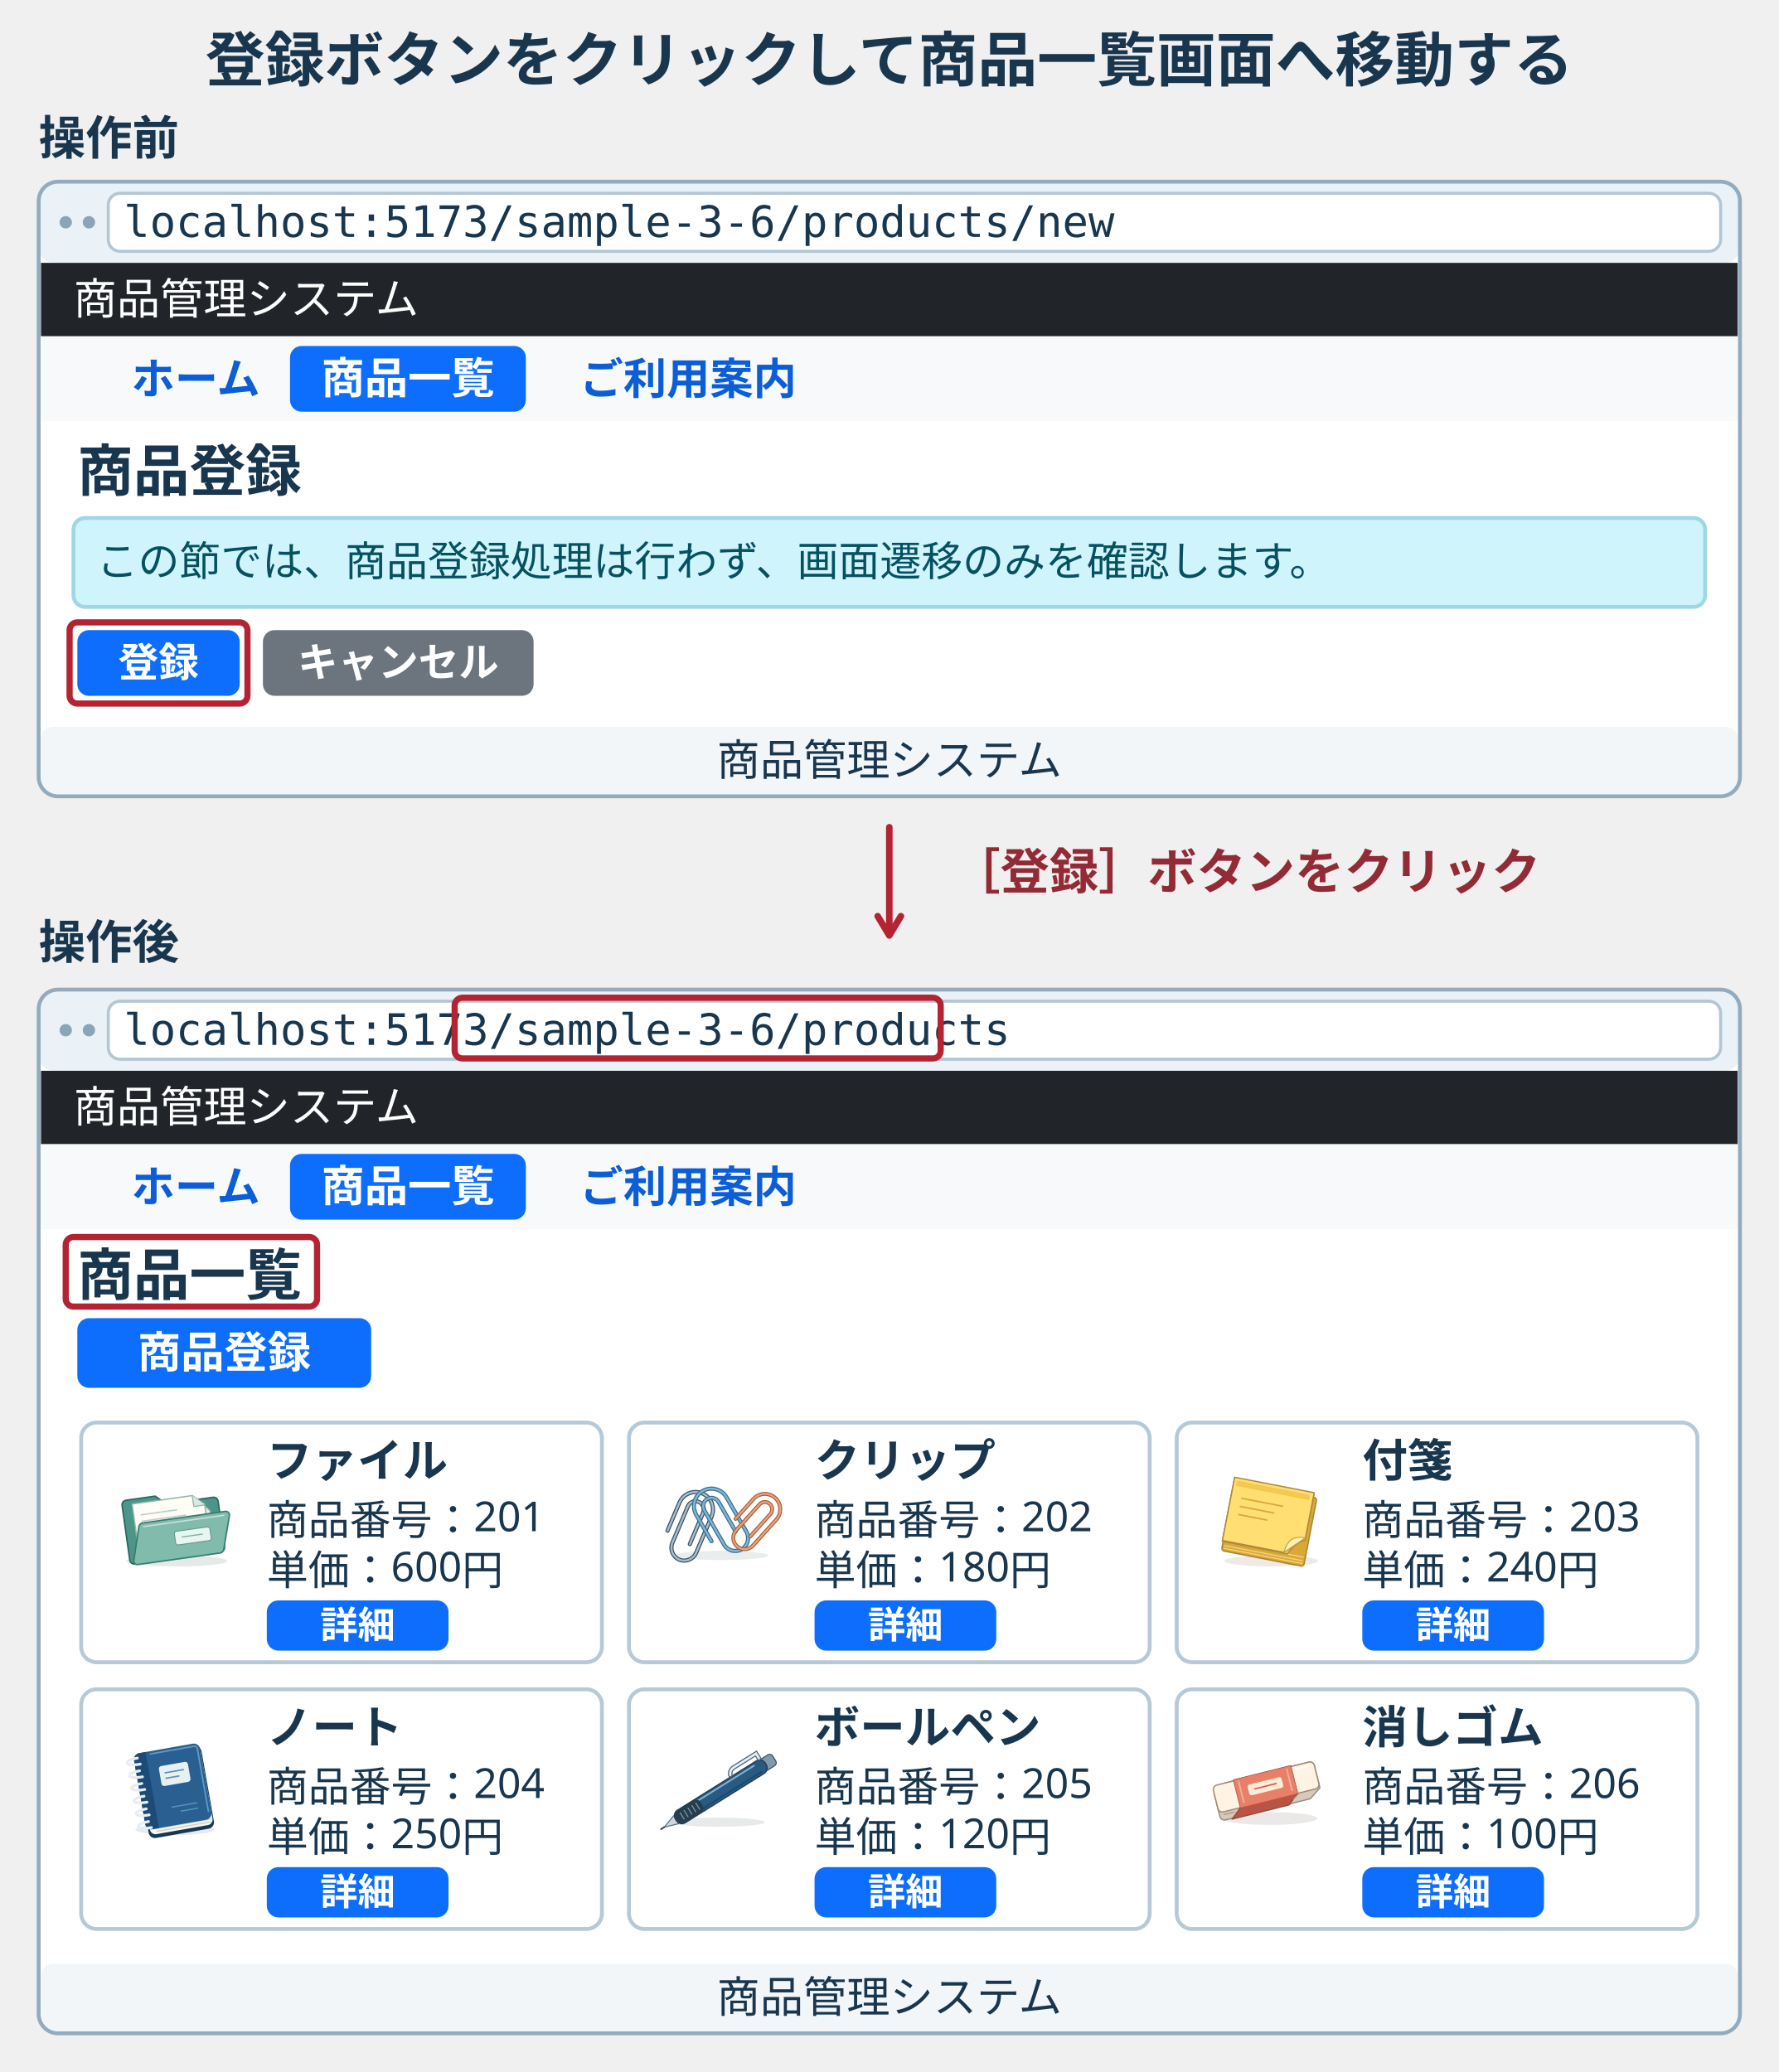
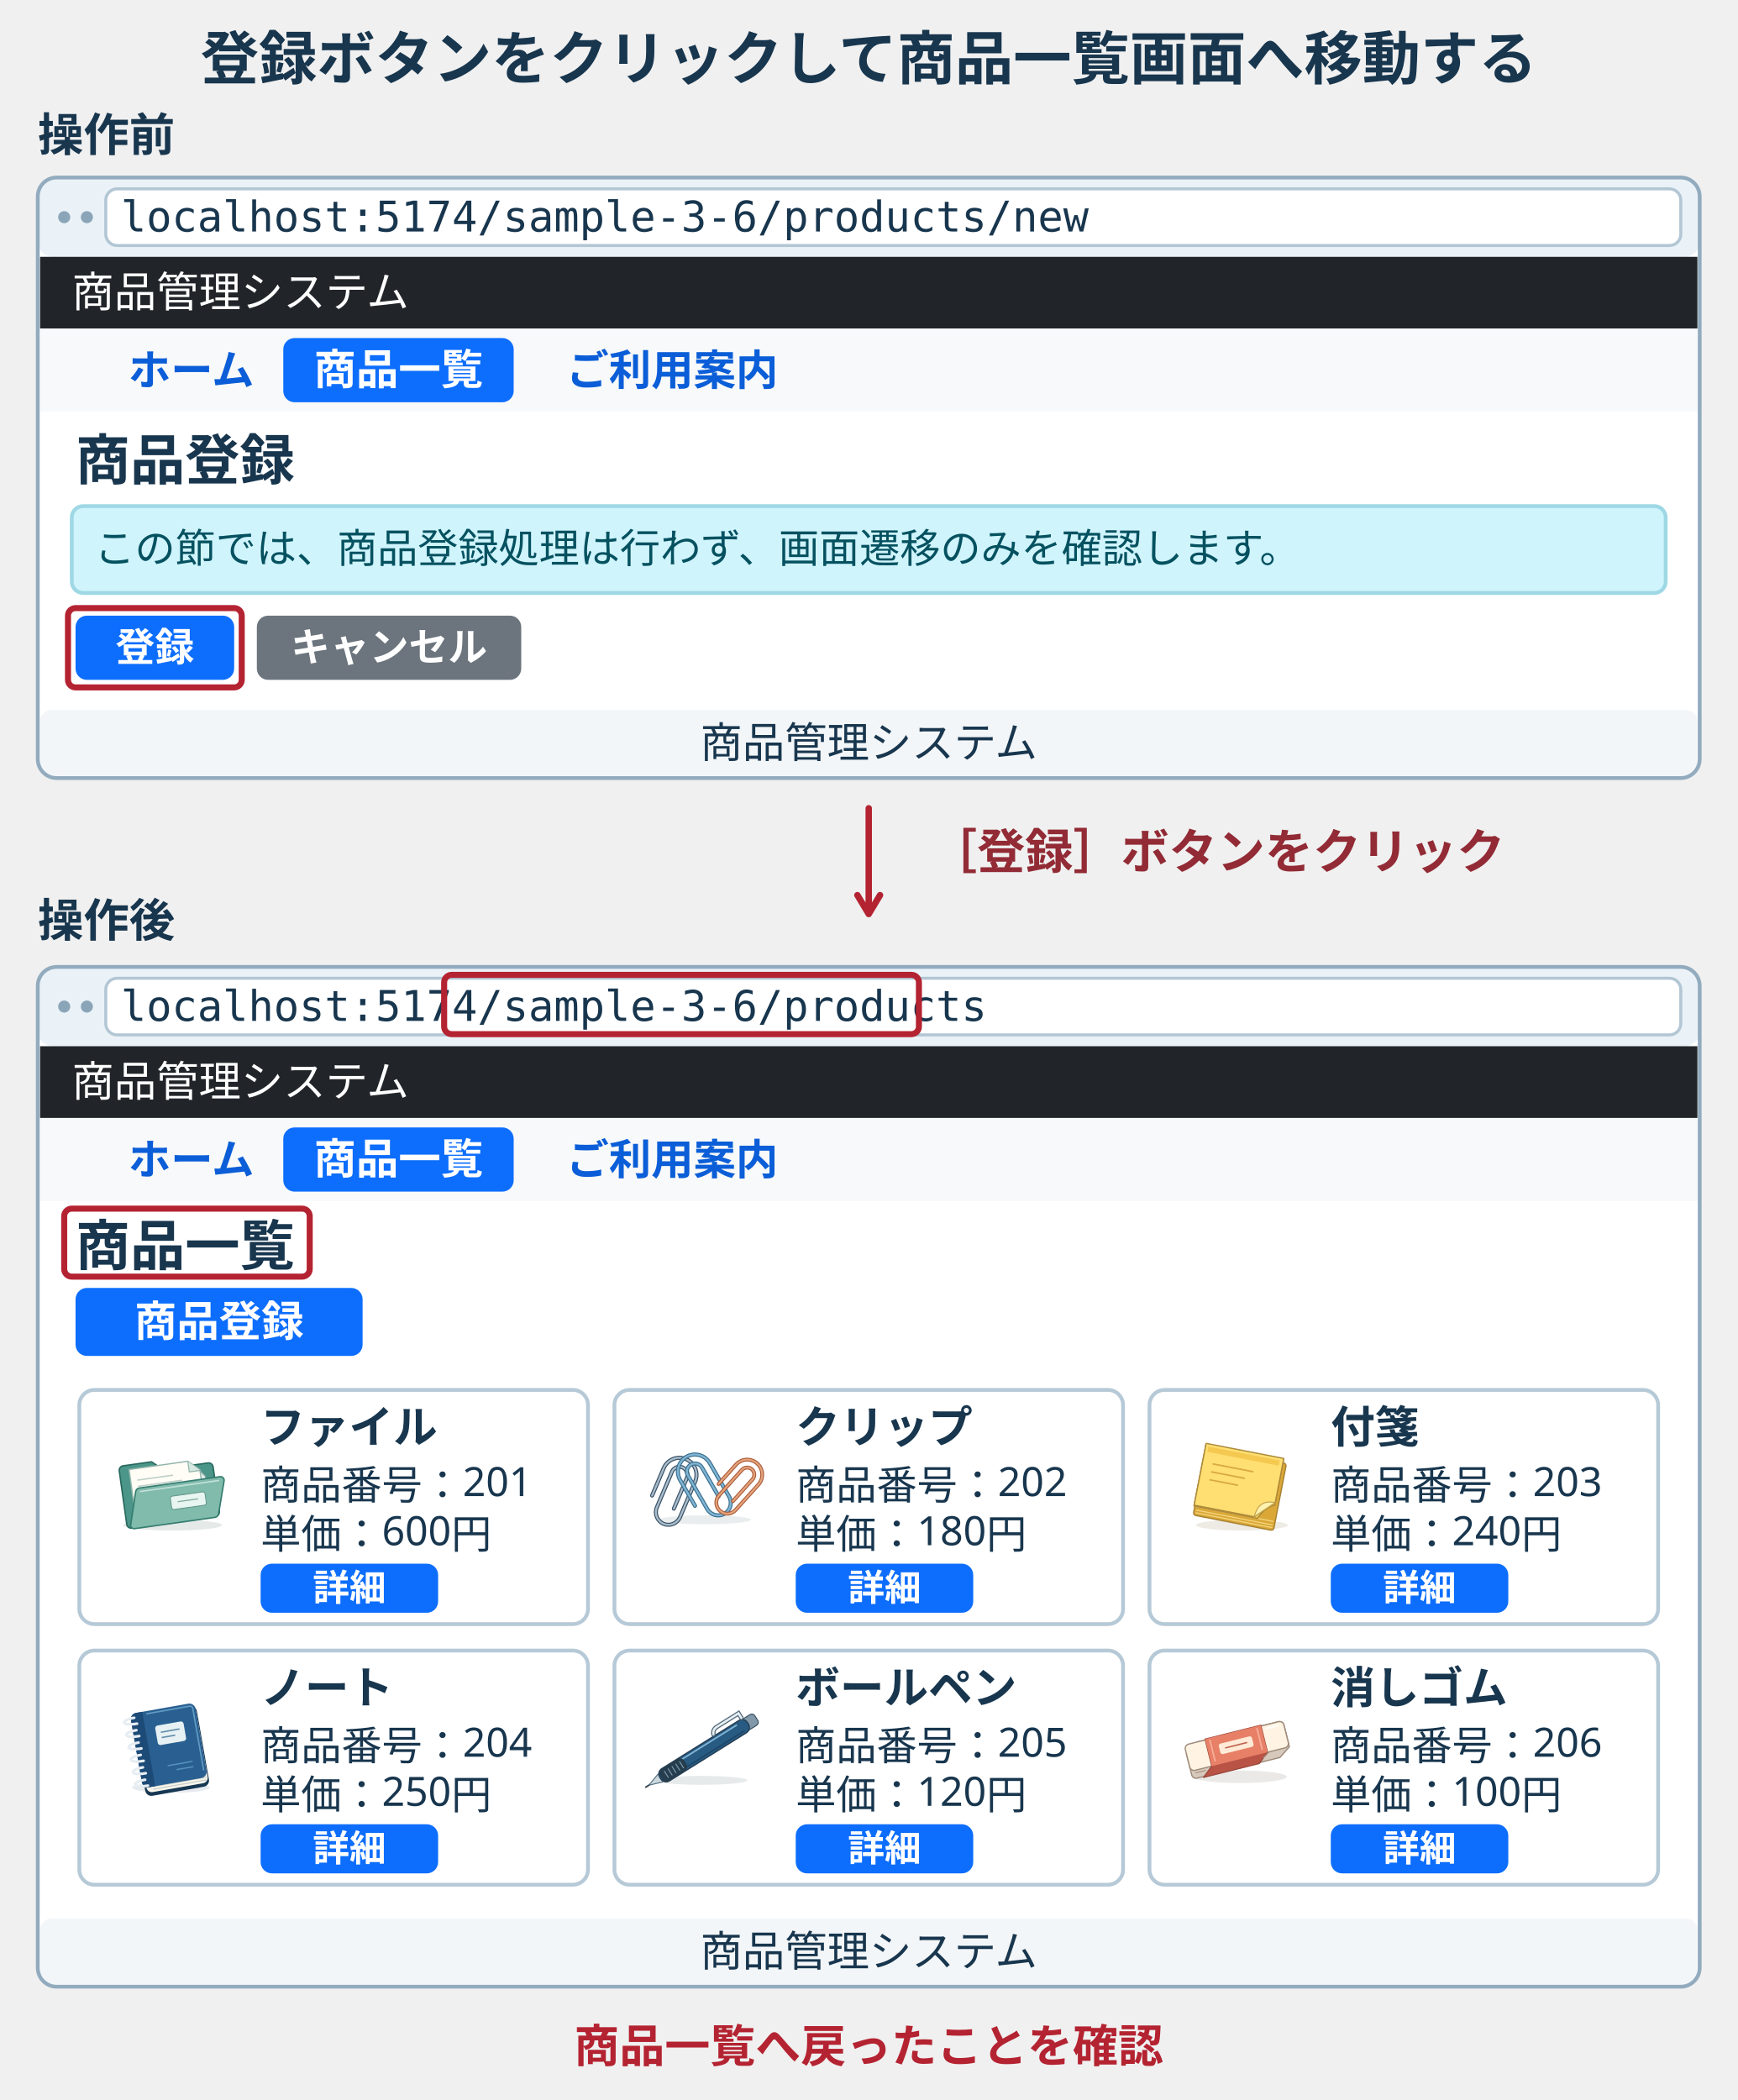
- <svg xmlns="http://www.w3.org/2000/svg" width="460" height="536" viewBox="0 0 460 536" font-family="Meiryo, sans-serif" role="img">
+ <svg xmlns="http://www.w3.org/2000/svg" width="460" height="556" viewBox="0 0 460 556" font-family="Meiryo, sans-serif" role="img">
  <text x="230" y="21" font-size="15.4" fill="#18364e" text-anchor="middle" font-weight="700">登録ボタンをクリックして商品一覧画面へ移動する</text>
  <text x="10" y="40" font-size="12.1" fill="#18364e" text-anchor="start" font-weight="700">操作前</text>
  <rect x="10" y="47" width="440" height="159" rx="4" fill="#fff" />
  <rect x="10" y="47" width="440" height="21" rx="4" fill="#eaf2f7" />
  <circle cx="17" cy="57.5" r="1.6" fill="#8ba5b8" />
  <circle cx="23" cy="57.5" r="1.6" fill="#8ba5b8" />
  <rect x="28" y="50" width="417" height="15" rx="3" fill="#fff" stroke="#b2c6d4" stroke-width="0.8" />
-   <text x="32.00 38.19 44.37 50.56 56.74 62.93 69.11 75.30 81.48 87.67 93.85 100.04 106.22 112.41 118.59 124.78 130.96 137.15 143.33 149.52 155.70 161.89 168.07 174.26 180.44 186.63 192.82 199.00 205.19 211.37 217.56 223.74 229.93 236.11 242.30 248.48 254.67 260.85" y="61.3" font-size="11.2" fill="#18364e" font-family="Consolas, MS Gothic, monospace" xml:space="preserve">localhost:5173/sample-3-6/products/new</text>
+   <text x="32.00 38.19 44.37 50.56 56.74 62.93 69.11 75.30 81.48 87.67 93.85 100.04 106.22 112.41 118.59 124.78 130.96 137.15 143.33 149.52 155.70 161.89 168.07 174.26 180.44 186.63 192.82 199.00 205.19 211.37 217.56 223.74 229.93 236.11 242.30 248.48 254.67 260.85" y="61.3" font-size="11.2" fill="#18364e" font-family="Consolas, MS Gothic, monospace" xml:space="preserve">localhost:5174/sample-3-6/products/new</text>
  <rect x="10.6" y="68" width="438.8" height="19" rx="0" fill="#212529" />
  <text x="19" y="81.3" font-size="11.2" fill="#fff" text-anchor="start">商品管理システム</text>
  <rect x="10.6" y="87" width="438.8" height="22" rx="0" fill="#f8f9fa" />
  <text x="34" y="102" font-size="11.2" fill="#0b5ed7" text-anchor="start" font-weight="700">ホーム</text>
  <rect x="75" y="89.5" width="61" height="17" rx="3" fill="#0d6efd" />
  <text x="105.5" y="101.808" font-size="11.2" fill="#fff" text-anchor="middle" font-weight="700">商品一覧</text>
  <text x="150" y="102" font-size="11.2" fill="#0b5ed7" text-anchor="start" font-weight="700">ご利用案内</text>
  <rect x="10.6" y="188" width="438.8" height="17.5" rx="3" fill="#f3f6f8" />
  <text x="230.0" y="200.6" font-size="11.2" fill="#18364e" text-anchor="middle">商品管理システム</text>
  <rect x="10" y="47" width="440" height="159" rx="5" fill="none" stroke="#92abbe" stroke-width="1" />
  <text x="20" y="127" font-size="14.5" fill="#18364e" text-anchor="start" font-weight="700">商品登録</text>
  <rect x="19" y="134" width="422" height="23" rx="3" fill="#cff4fc" stroke="#9ed8e4" stroke-width="1" />
  <text x="25" y="149" font-size="10.7" fill="#055160" text-anchor="start">この節では、商品登録処理は行わず、画面遷移のみを確認します。</text>
  <rect x="20" y="163" width="42" height="17" rx="3" fill="#0d6efd" />
  <text x="41.0" y="175.036" font-size="10.4" fill="#fff" text-anchor="middle" font-weight="700">登録</text>
  <rect x="18" y="161" width="46" height="21" rx="2" fill="none" stroke="#b42331" stroke-width="1.6" />
  <rect x="68" y="163" width="70" height="17" rx="3" fill="#6c757d" />
  <text x="103.0" y="175.036" font-size="10.4" fill="#fff" text-anchor="middle" font-weight="700">キャンセル</text>
  <path d="M230 214L230 242M233.00 237.00L230 242L227.00 237.00" fill="none" stroke="#b42331" stroke-width="1.7" stroke-linecap="round" stroke-linejoin="round" />
  <text x="246" y="230" font-size="12.7" fill="#922b35" text-anchor="start" font-weight="700">［登録］ボタンをクリック</text>
  <text x="10" y="248" font-size="12.1" fill="#18364e" text-anchor="start" font-weight="700">操作後</text>
  <rect x="10" y="256" width="440" height="270" rx="4" fill="#fff" />
  <rect x="10" y="256" width="440" height="21" rx="4" fill="#eaf2f7" />
  <circle cx="17" cy="266.5" r="1.6" fill="#8ba5b8" />
  <circle cx="23" cy="266.5" r="1.6" fill="#8ba5b8" />
  <rect x="28" y="259" width="417" height="15" rx="3" fill="#fff" stroke="#b2c6d4" stroke-width="0.8" />
-   <text x="32.00 38.19 44.37 50.56 56.74 62.93 69.11 75.30 81.48 87.67 93.85 100.04 106.22 112.41 118.59 124.78 130.96 137.15 143.33 149.52 155.70 161.89 168.07 174.26 180.44 186.63 192.82 199.00 205.19 211.37 217.56 223.74 229.93 236.11" y="270.3" font-size="11.2" fill="#18364e" font-family="Consolas, MS Gothic, monospace" xml:space="preserve">localhost:5173/sample-3-6/products</text>
+   <text x="32.00 38.19 44.37 50.56 56.74 62.93 69.11 75.30 81.48 87.67 93.85 100.04 106.22 112.41 118.59 124.78 130.96 137.15 143.33 149.52 155.70 161.89 168.07 174.26 180.44 186.63 192.82 199.00 205.19 211.37 217.56 223.74 229.93 236.11" y="270.3" font-size="11.2" fill="#18364e" font-family="Consolas, MS Gothic, monospace" xml:space="preserve">localhost:5174/sample-3-6/products</text>
  <rect x="117.59" y="258.1" width="125.7" height="15.7" rx="2" fill="none" stroke="#b42331" stroke-width="1.6" />
  <rect x="10.6" y="277" width="438.8" height="19" rx="0" fill="#212529" />
  <text x="19" y="290.3" font-size="11.2" fill="#fff" text-anchor="start">商品管理システム</text>
  <rect x="10.6" y="296" width="438.8" height="22" rx="0" fill="#f8f9fa" />
  <text x="34" y="311" font-size="11.2" fill="#0b5ed7" text-anchor="start" font-weight="700">ホーム</text>
  <rect x="75" y="298.5" width="61" height="17" rx="3" fill="#0d6efd" />
  <text x="105.5" y="310.808" font-size="11.2" fill="#fff" text-anchor="middle" font-weight="700">商品一覧</text>
  <text x="150" y="311" font-size="11.2" fill="#0b5ed7" text-anchor="start" font-weight="700">ご利用案内</text>
  <rect x="10.6" y="508" width="438.8" height="17.5" rx="3" fill="#f3f6f8" />
  <text x="230.0" y="520.6" font-size="11.2" fill="#18364e" text-anchor="middle">商品管理システム</text>
  <rect x="10" y="256" width="440" height="270" rx="5" fill="none" stroke="#92abbe" stroke-width="1" />
  <text x="20" y="335" font-size="14.5" fill="#18364e" text-anchor="start" font-weight="700">商品一覧</text>
  <rect x="20" y="341" width="76" height="18" rx="3" fill="#0d6efd" />
  <text x="58.0" y="353.808" font-size="11.2" fill="#fff" text-anchor="middle" font-weight="700">商品登録</text>
  <rect x="17" y="320" width="65" height="18" rx="2" fill="none" stroke="#b42331" stroke-width="1.6" />
  <rect x="21.0" y="368" width="134.67" height="62" rx="4" fill="#fff" stroke="#b6c9d7" stroke-width="1" />
  <g transform="translate(25.0 380) scale(0.238)">
    <ellipse cx="87" cy="100" rx="55" ry="6" fill="#24473c" opacity=".12" />
    <g transform="rotate(-8 84 60)" stroke-linejoin="round">
      <path d="M31 32a5 5 0 0 1 5-5h32l11 10h51a5 5 0 0 1 5 5v50a5 5 0 0 1-5 5H36a5 5 0 0 1-5-5Z" fill="#4b9589" stroke="#28685e" stroke-width="1.6" />
      <path d="M48 41h69l8 10v36H48Z" fill="#dfece9" stroke="#89a9a3" stroke-width="1.2" />
      <path d="M42 32h66l12 11v40H42Z" fill="#fffdf5" stroke="#94b5ac" stroke-width="1.4" />
      <path d="M108 32v12h12" fill="#d7e9e2" stroke="#94b5ac" stroke-width="1.2" />
      <path d="M50 45h39m-39 7h48m-48 7h35" stroke="#bbcfc9" stroke-width="1.5" stroke-linecap="round" />
      <path d="M35 94 46 57a5 5 0 0 1 4-3h91a4 4 0 0 1 4 5l-11 35a5 5 0 0 1-4 4H39a4 4 0 0 1-4-4Z" fill="#80bbac" stroke="#347d70" stroke-width="1.6" />
      <path d="M51 58h88" stroke="#c2e0d8" stroke-width="1.6" stroke-linecap="round" />
      <rect x="83" y="68" width="39" height="15" rx="2.5" fill="#e8f5f0" stroke="#649789" stroke-width="1" />
      <path d="M91 75h22" stroke="#83ac9e" stroke-width="1.25" stroke-linecap="round" />
    </g>
  </g>
  <text x="69.0" y="382" font-size="11.7" fill="#18364e" text-anchor="start" font-weight="700">ファイル</text>
  <text x="69.0" y="397" font-size="10.7" fill="#18364e" text-anchor="start">商品番号：201</text>
  <text x="69.0" y="410" font-size="10.7" fill="#18364e" text-anchor="start">単価：600円</text>
  <rect x="69.0" y="414" width="47" height="13" rx="3" fill="#0d6efd" />
  <text x="92.5" y="423.798" font-size="9.7" fill="#fff" text-anchor="middle" font-weight="700">詳細</text>
  <rect x="162.67" y="368" width="134.67" height="62" rx="4" fill="#fff" stroke="#b6c9d7" stroke-width="1" />
  <g transform="translate(166.67 380) scale(0.238)">
    <ellipse cx="84" cy="94" rx="51" ry="5" fill="#294653" opacity=".10" />
    <g fill="none" stroke-linecap="round" stroke-linejoin="round">
      <g transform="translate(6 7) rotate(23 48 56)">
        <path d="M51 75V38a9 9 0 0 0-18 0v43a14 14 0 0 0 28 0V38a19 19 0 0 0-38 0v33" stroke="#344d63" stroke-width="4.5" />
        <path d="M51 75V38a9 9 0 0 0-18 0v43a14 14 0 0 0 28 0V38a19 19 0 0 0-38 0v33" stroke="#a9bcca" stroke-width="2.3" />
      </g>
      <g transform="translate(39 -3) rotate(-30 48 56)">
        <path d="M51 75V38a9 9 0 0 0-18 0v43a14 14 0 0 0 28 0V38a19 19 0 0 0-38 0v33" stroke="#366d8d" stroke-width="4.5" />
        <path d="M51 75V38a9 9 0 0 0-18 0v43a14 14 0 0 0 28 0V38a19 19 0 0 0-38 0v33" stroke="#81b4d2" stroke-width="2.3" />
      </g>
      <g transform="translate(76 12) rotate(42 48 56) scale(.88)">
        <path d="M51 75V38a9 9 0 0 0-18 0v43a14 14 0 0 0 28 0V38a19 19 0 0 0-38 0v33" stroke="#a85937" stroke-width="4.8" />
        <path d="M51 75V38a9 9 0 0 0-18 0v43a14 14 0 0 0 28 0V38a19 19 0 0 0-38 0v33" stroke="#e5a47b" stroke-width="2.4" />
      </g>
    </g>
  </g>
  <text x="210.67" y="382" font-size="11.7" fill="#18364e" text-anchor="start" font-weight="700">クリップ</text>
  <text x="210.67" y="397" font-size="10.7" fill="#18364e" text-anchor="start">商品番号：202</text>
  <text x="210.67" y="410" font-size="10.7" fill="#18364e" text-anchor="start">単価：180円</text>
  <rect x="210.67" y="414" width="47" height="13" rx="3" fill="#0d6efd" />
  <text x="234.17" y="423.798" font-size="9.7" fill="#fff" text-anchor="middle" font-weight="700">詳細</text>
  <rect x="304.33" y="368" width="134.67" height="62" rx="4" fill="#fff" stroke="#b6c9d7" stroke-width="1" />
  <g transform="translate(308.33 380) scale(0.238)">
    <ellipse cx="86" cy="100" rx="51" ry="6" fill="#6b551d" opacity=".12" />
    <g transform="rotate(11 83 61)" stroke-linejoin="round">
      <rect x="38" y="22" width="91" height="76" rx="3" fill="#dba838" stroke="#a88232" stroke-width="1.4" />
      <path d="M40 88h87m-87 4h87m-87 3h87" stroke="#f4d77e" stroke-width="1.2" />
      <path d="M37 18h88v52q-10 4-16 18H37Z" fill="#f7d35c" stroke="#ad8939" stroke-width="1.4" />
      <path d="M37 17h88v50l-20 20H37Z" fill="#ffdf72" stroke="#ad8939" stroke-width="1.4" />
      <path d="M105 87c1-12 5-20 20-20l-20 20Z" fill="#fff1ae" stroke="#c2a14b" stroke-width="1.1" />
      <path d="M40 20h81v6H40Z" fill="#f5c950" />
      <path d="M49 38h45m-45 9h37m-37 9h31" stroke="#d9a941" stroke-width="1.7" stroke-linecap="round" />
    </g>
  </g>
  <text x="352.33" y="382" font-size="11.7" fill="#18364e" text-anchor="start" font-weight="700">付箋</text>
  <text x="352.33" y="397" font-size="10.7" fill="#18364e" text-anchor="start">商品番号：203</text>
  <text x="352.33" y="410" font-size="10.7" fill="#18364e" text-anchor="start">単価：240円</text>
  <rect x="352.33" y="414" width="47" height="13" rx="3" fill="#0d6efd" />
  <text x="375.83" y="423.798" font-size="9.7" fill="#fff" text-anchor="middle" font-weight="700">詳細</text>
  <rect x="21.0" y="437" width="134.67" height="62" rx="4" fill="#fff" stroke="#b6c9d7" stroke-width="1" />
  <g transform="translate(25.0 449) scale(0.238)">
    <ellipse cx="85" cy="102" rx="43" ry="6" fill="#24456b" opacity=".11" />
    <g transform="rotate(-10 84 60)">
      <rect x="49" y="16" width="72" height="91" rx="7" fill="#173853" />
      <rect x="51" y="18" width="69" height="85" rx="6" fill="#f9f6eb" />
      <path d="M58 97h61m-61 3h60" fill="none" stroke="#cbcfcb" stroke-width="1.3" />
      <rect x="47" y="13" width="73" height="84" rx="7" fill="#2a6091" />
      <path d="M54 13h7v84h-7a7 7 0 0 1-7-7V20a7 7 0 0 1 7-7Z" fill="#1d4b78" />
      <path d="M65 16h49a3 3 0 0 1 3 3v70" fill="none" stroke="#619bc3" stroke-width="1.6" />
      <rect x="72" y="31" width="32" height="22" rx="3" fill="#e7f1f4" />
      <path d="M78 39h20m-20 6h14" stroke="#6590ad" stroke-width="1.6" stroke-linecap="round" />
      <path d="M79 77h27m-18 6h18" stroke="#5593be" stroke-width="1.4" stroke-linecap="round" />
      <g fill="none" stroke="#e6edf3" stroke-width="3" stroke-linecap="round">
        <path d="M53 25c-18 0-18-7-2-7m2 21c-18 0-18-7-2-7m2 21c-18 0-18-7-2-7m2 21c-18 0-18-7-2-7m2 21c-18 0-18-7-2-7m2 21c-18 0-18-7-2-7" />
      </g>
    </g>
  </g>
  <text x="69.0" y="451" font-size="11.7" fill="#18364e" text-anchor="start" font-weight="700">ノート</text>
  <text x="69.0" y="466" font-size="10.7" fill="#18364e" text-anchor="start">商品番号：204</text>
  <text x="69.0" y="479" font-size="10.7" fill="#18364e" text-anchor="start">単価：250円</text>
  <rect x="69.0" y="483" width="47" height="13" rx="3" fill="#0d6efd" />
  <text x="92.5" y="492.798" font-size="9.7" fill="#fff" text-anchor="middle" font-weight="700">詳細</text>
  <rect x="162.67" y="437" width="134.67" height="62" rx="4" fill="#fff" stroke="#b6c9d7" stroke-width="1" />
  <g transform="translate(166.67 449) scale(0.238)">
    <ellipse cx="80" cy="94" rx="51" ry="5" fill="#22424d" opacity=".11" />
    <g transform="rotate(-32 84 58)">
      <path d="M24 55 9 60l15 5 8-5Z" fill="#cdd8de" stroke="#536c7f" stroke-width="1.1" />
      <path d="M9 60H5" stroke="#334653" stroke-width="1.8" stroke-linecap="round" />
      <rect x="133" y="53" width="17" height="14" rx="4" fill="#8299aa" stroke="#344e61" stroke-width="1.1" />
      <rect x="24" y="52" width="115" height="16" rx="7" fill="#285b81" stroke="#233d55" stroke-width="1.4" />
      <path d="M30 55h97" stroke="#80b4d6" stroke-width="1.8" stroke-linecap="round" />
      <path d="M33 65h98" stroke="#1d4568" stroke-width="1.6" stroke-linecap="round" />
      <rect x="25" y="52" width="32" height="16" rx="6" fill="#263d4d" />
      <path d="M32 56v8m5-8v8m5-8v8m5-8v8m5-8v8" stroke="#7595a8" stroke-width="1.2" stroke-linecap="round" />
      <path d="M136 51v-6h-28q-6 0-8 5" fill="none" stroke="#556c7d" stroke-width="5" stroke-linecap="round" />
      <path d="M136 51v-6h-28q-6 0-8 5" fill="none" stroke="#e8f0f3" stroke-width="2.5" stroke-linecap="round" />
    </g>
  </g>
  <text x="210.67" y="451" font-size="11.7" fill="#18364e" text-anchor="start" font-weight="700">ボールペン</text>
  <text x="210.67" y="466" font-size="10.7" fill="#18364e" text-anchor="start">商品番号：205</text>
  <text x="210.67" y="479" font-size="10.7" fill="#18364e" text-anchor="start">単価：120円</text>
  <rect x="210.67" y="483" width="47" height="13" rx="3" fill="#0d6efd" />
  <text x="234.17" y="492.798" font-size="9.7" fill="#fff" text-anchor="middle" font-weight="700">詳細</text>
  <rect x="304.33" y="437" width="134.67" height="62" rx="4" fill="#fff" stroke="#b6c9d7" stroke-width="1" />
  <g transform="translate(308.33 449) scale(0.238)">
    <ellipse cx="84" cy="90" rx="52" ry="7" fill="#4b3931" opacity=".11" />
    <g transform="rotate(-14 84 60)">
      <path d="M39 40h94a5 5 0 0 1 5 5v25l-13 9H30a5 5 0 0 1-5-5V50Z" fill="#d6c9bc" stroke="#9f8b7b" stroke-width="1.4" stroke-linejoin="round" />
      <rect x="25" y="40" width="113" height="30" rx="5" fill="#fff4e4" stroke="#9f8b7b" stroke-width="1.4" />
      <path d="M49 39h64v31l-12 10H37l12-10Z" fill="#b95346" stroke="#98473b" stroke-width="1.2" stroke-linejoin="round" />
      <path d="M49 39h64v31H49Z" fill="#e78067" />
      <path d="M54 41v25m54-25v25" stroke="#f6ac98" stroke-width="1.8" />
      <rect x="62" y="48" width="38" height="12" rx="2.5" fill="#ffebd7" />
      <path d="M69 54h24" stroke="#bd5f4c" stroke-width="1.5" stroke-linecap="round" />
      <path d="M118 44h13" stroke="#fffdf7" stroke-width="1.9" stroke-linecap="round" />
      <path d="M30 73h11m66 2 8-5" stroke="#a88f7e" stroke-width="1.1" stroke-linecap="round" />
    </g>
  </g>
  <text x="352.33" y="451" font-size="11.7" fill="#18364e" text-anchor="start" font-weight="700">消しゴム</text>
  <text x="352.33" y="466" font-size="10.7" fill="#18364e" text-anchor="start">商品番号：206</text>
  <text x="352.33" y="479" font-size="10.7" fill="#18364e" text-anchor="start">単価：100円</text>
  <rect x="352.33" y="483" width="47" height="13" rx="3" fill="#0d6efd" />
  <text x="375.83" y="492.798" font-size="9.7" fill="#fff" text-anchor="middle" font-weight="700">詳細</text>
+   <text x="230" y="546" font-size="12" fill="#b42331" text-anchor="middle" font-weight="700">商品一覧へ戻ったことを確認</text>
</svg>
